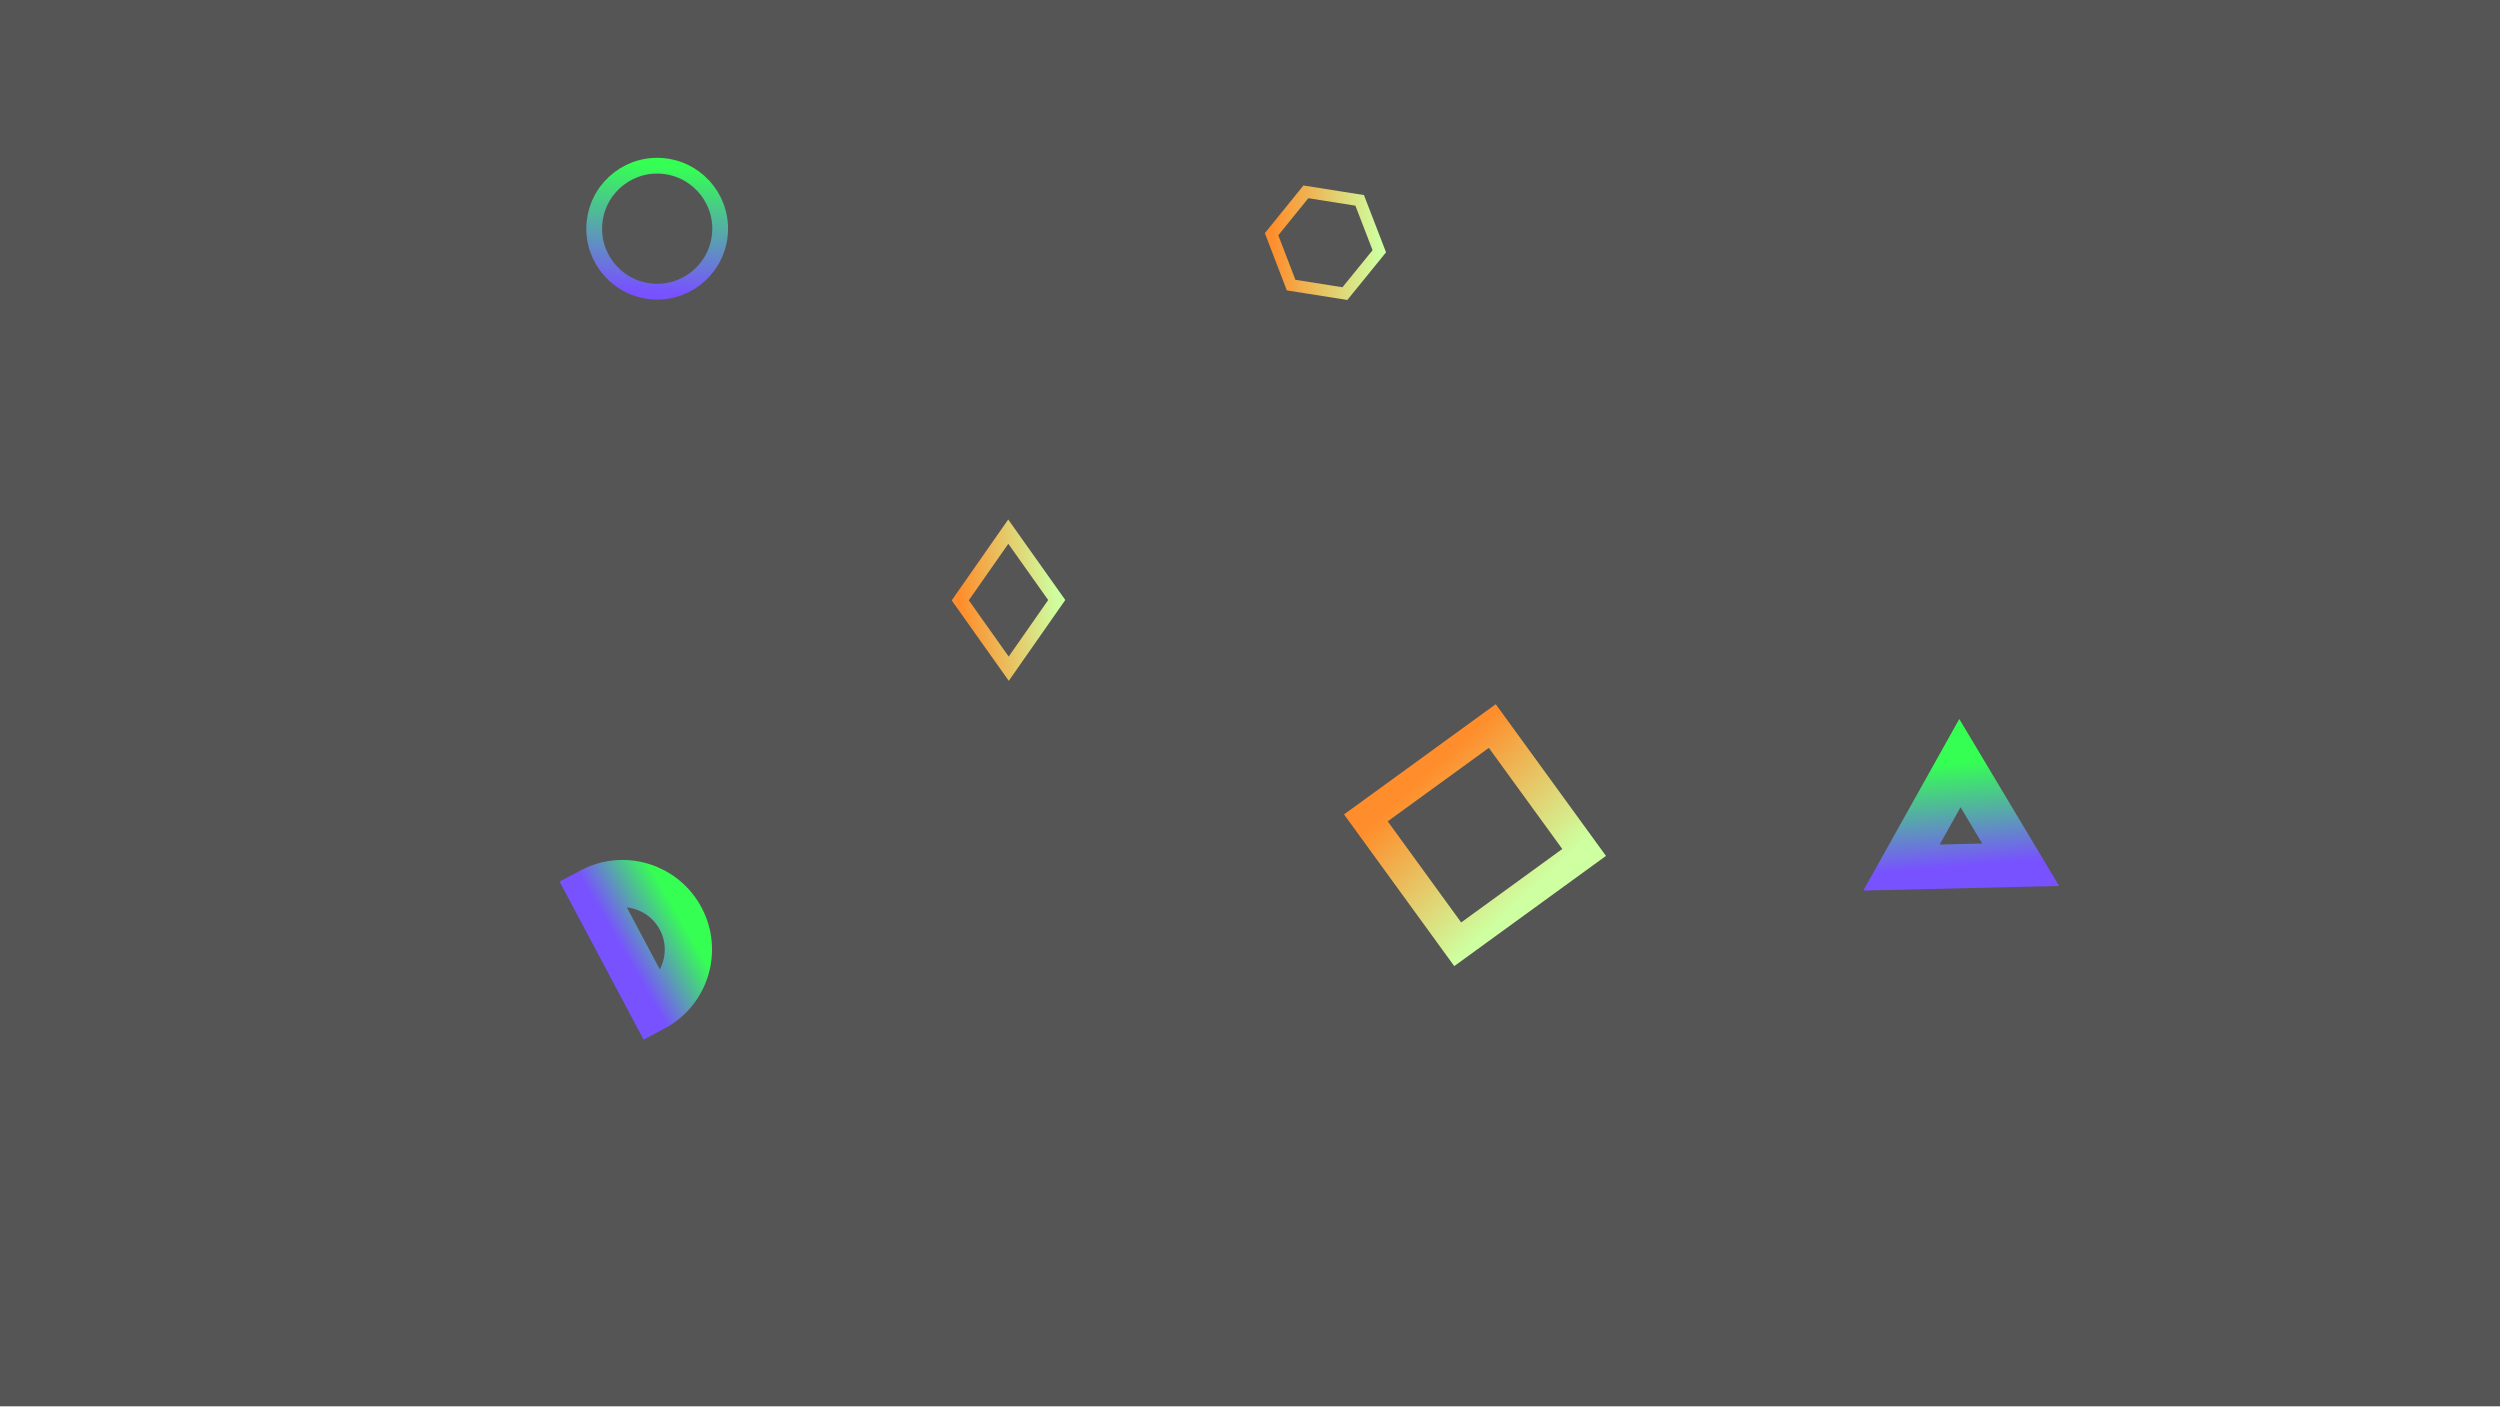
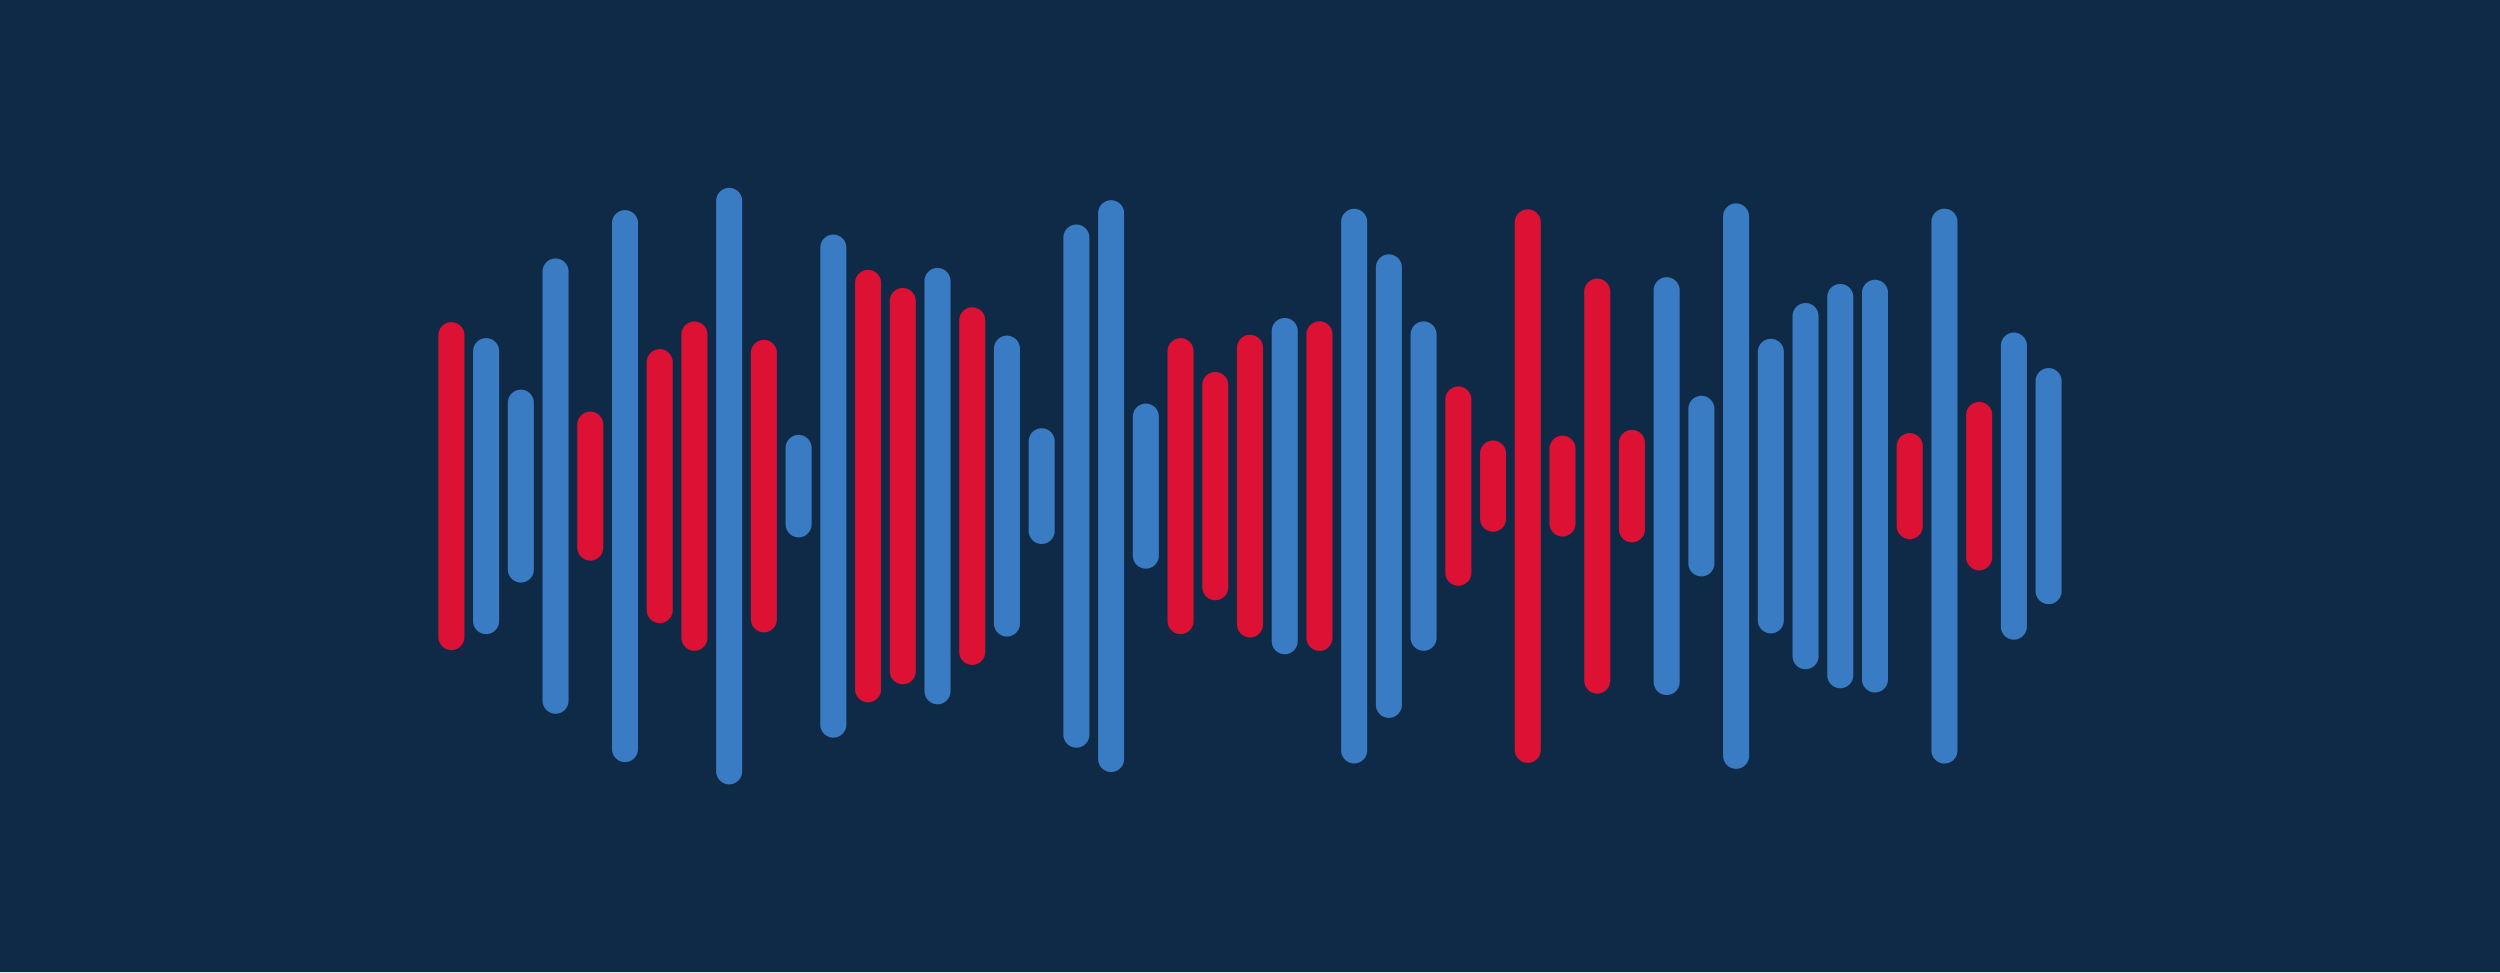
- <svg xmlns="http://www.w3.org/2000/svg" viewBox="0 0 1600 900">
-   <rect fill="#555555" width="1600" height="900" />
-   <defs>
-     <linearGradient id="a" x1="0" x2="0" y1="1" y2="0" gradientTransform="rotate(176,0.5,0.5)">
-       <stop offset="0" stop-color="#35FF53" />
-       <stop offset="1" stop-color="#7852FF" />
-     </linearGradient>
-     <linearGradient id="b" x1="0" x2="0" y1="0" y2="1" gradientTransform="rotate(83,0.5,0.5)">
-       <stop offset="0" stop-color="#CEFFA0" />
-       <stop offset="1" stop-color="#FF8D2B" />
-     </linearGradient>
-   </defs>
-   <g fill="#FFF" fill-opacity="0" stroke-miterlimit="10">
-     <g stroke="url(#a)" stroke-width="30.03">
-       <path transform="translate(-109.55 6) rotate(-1.35 1409 581) scale(0.942002)" d="M1409 581 1450.35 511 1490 581z" />
-       <circle stroke-width="10.01" transform="translate(-134 83) rotate(7.9 800 450) scale(1.007575)" cx="500" cy="100" r="40" />
-       <path transform="translate(20.3 -96) rotate(62 401 736) scale(1.007575)" d="M400.86 735.5h-83.73c0-23.12 18.74-41.87 41.87-41.87S400.86 712.38 400.86 735.5z" />
-     </g>
-     <g stroke="url(#b)" stroke-width="9.1">
-       <path transform="translate(498 0.8) rotate(-0.2 150 345) scale(0.983334)" d="M149.8 345.2 118.4 389.8 149.8 434.4 181.2 389.8z" />
-       <rect stroke-width="20.02" transform="translate(-145 -224.5) rotate(54 1089 759)" x="1039" y="709" width="100" height="100" />
-       <path transform="translate(-307.6 84.4) rotate(9 1400 132) scale(0.83)" d="M1426.8 132.4 1405.7 168.8 1363.7 168.8 1342.7 132.4 1363.7 96 1405.7 96z" />
+ <svg xmlns="http://www.w3.org/2000/svg" version="1.1" width="1440" height="560" preserveAspectRatio="none" viewBox="0 0 1440 560">
+   <g mask="url(&quot;#SvgjsMask1000&quot;)" fill="none">
+     <rect width="1440" height="560" x="0" y="0" fill="#0e2a47" />
+     <g transform="translate(0, 0)" stroke-linecap="round">
+       <path d="M260 193.03 L260 366.97" stroke-width="15" stroke="#dd1133" />
+       <path d="M280 202.25 L280 357.75" stroke-width="15" stroke="#3a7cc3" />
+       <path d="M300 231.94 L300 328.06" stroke-width="15" stroke="#3a7cc3" />
+       <path d="M320 156.38 L320 403.63" stroke-width="15" stroke="#3a7cc3" />
+       <path d="M340 244.57 L340 315.43" stroke-width="15" stroke="#dd1133" />
+       <path d="M360 128.52 L360 431.48" stroke-width="15" stroke="#3a7cc3" />
+       <path d="M380 208.59 L380 351.41" stroke-width="15" stroke="#dd1133" />
+       <path d="M400 192.65 L400 367.35" stroke-width="15" stroke="#dd1133" />
+       <path d="M420 115.69 L420 444.31" stroke-width="15" stroke="#3a7cc3" />
+       <path d="M440 203.26 L440 356.74" stroke-width="15" stroke="#dd1133" />
+       <path d="M460 257.98 L460 302.02" stroke-width="15" stroke="#3a7cc3" />
+       <path d="M480 142.6 L480 417.39" stroke-width="15" stroke="#3a7cc3" />
+       <path d="M500 162.94 L500 397.06" stroke-width="15" stroke="#dd1133" />
+       <path d="M520 173.36 L520 386.64" stroke-width="15" stroke="#dd1133" />
+       <path d="M540 161.83 L540 398.17" stroke-width="15" stroke="#3a7cc3" />
+       <path d="M560 184.51 L560 375.49" stroke-width="15" stroke="#dd1133" />
+       <path d="M580 200.83 L580 359.17" stroke-width="15" stroke="#3a7cc3" />
+       <path d="M600 254.17 L600 305.83" stroke-width="15" stroke="#3a7cc3" />
+       <path d="M620 136.83 L620 423.17" stroke-width="15" stroke="#3a7cc3" />
+       <path d="M640 122.81 L640 437.19" stroke-width="15" stroke="#3a7cc3" />
+       <path d="M660 239.95 L660 320.05" stroke-width="15" stroke="#3a7cc3" />
+       <path d="M680 202.24 L680 357.76" stroke-width="15" stroke="#dd1133" />
+       <path d="M700 221.75 L700 338.25" stroke-width="15" stroke="#dd1133" />
+       <path d="M720 200.33 L720 359.67" stroke-width="15" stroke="#dd1133" />
+       <path d="M740 190.64 L740 369.36" stroke-width="15" stroke="#3a7cc3" />
+       <path d="M760 192.57 L760 367.43" stroke-width="15" stroke="#dd1133" />
+       <path d="M780 127.75 L780 432.25" stroke-width="15" stroke="#3a7cc3" />
+       <path d="M800 153.99 L800 406.01" stroke-width="15" stroke="#3a7cc3" />
+       <path d="M820 192.63 L820 367.37" stroke-width="15" stroke="#3a7cc3" />
+       <path d="M840 230.08 L840 329.92" stroke-width="15" stroke="#dd1133" />
+       <path d="M860 261.23 L860 298.77" stroke-width="15" stroke="#dd1133" />
+       <path d="M880 128.06 L880 431.94" stroke-width="15" stroke="#dd1133" />
+       <path d="M900 258.44 L900 301.56" stroke-width="15" stroke="#dd1133" />
+       <path d="M920 167.97 L920 392.03" stroke-width="15" stroke="#dd1133" />
+       <path d="M940 255.1 L940 304.89" stroke-width="15" stroke="#dd1133" />
+       <path d="M960 167.16 L960 392.85" stroke-width="15" stroke="#3a7cc3" />
+       <path d="M980 235.47 L980 324.52" stroke-width="15" stroke="#3a7cc3" />
+       <path d="M1000 124.65 L1000 435.36" stroke-width="15" stroke="#3a7cc3" />
+       <path d="M1020 202.64 L1020 357.36" stroke-width="15" stroke="#3a7cc3" />
+       <path d="M1040 182.03 L1040 377.97" stroke-width="15" stroke="#3a7cc3" />
+       <path d="M1060 171.05 L1060 388.95" stroke-width="15" stroke="#3a7cc3" />
+       <path d="M1080 168.63 L1080 391.38" stroke-width="15" stroke="#3a7cc3" />
+       <path d="M1100 256.95 L1100 303.05" stroke-width="15" stroke="#dd1133" />
+       <path d="M1120 127.69 L1120 432.31" stroke-width="15" stroke="#3a7cc3" />
+       <path d="M1140 238.97 L1140 321.03" stroke-width="15" stroke="#dd1133" />
+       <path d="M1160 199.04 L1160 360.96" stroke-width="15" stroke="#3a7cc3" />
+       <path d="M1180 219.49 L1180 340.51" stroke-width="15" stroke="#3a7cc3" />
    </g>
  </g>
+   <defs>
+     <mask id="SvgjsMask1000">
+       <rect width="1440" height="560" fill="#ffffff" />
+     </mask>
+   </defs>
</svg>
